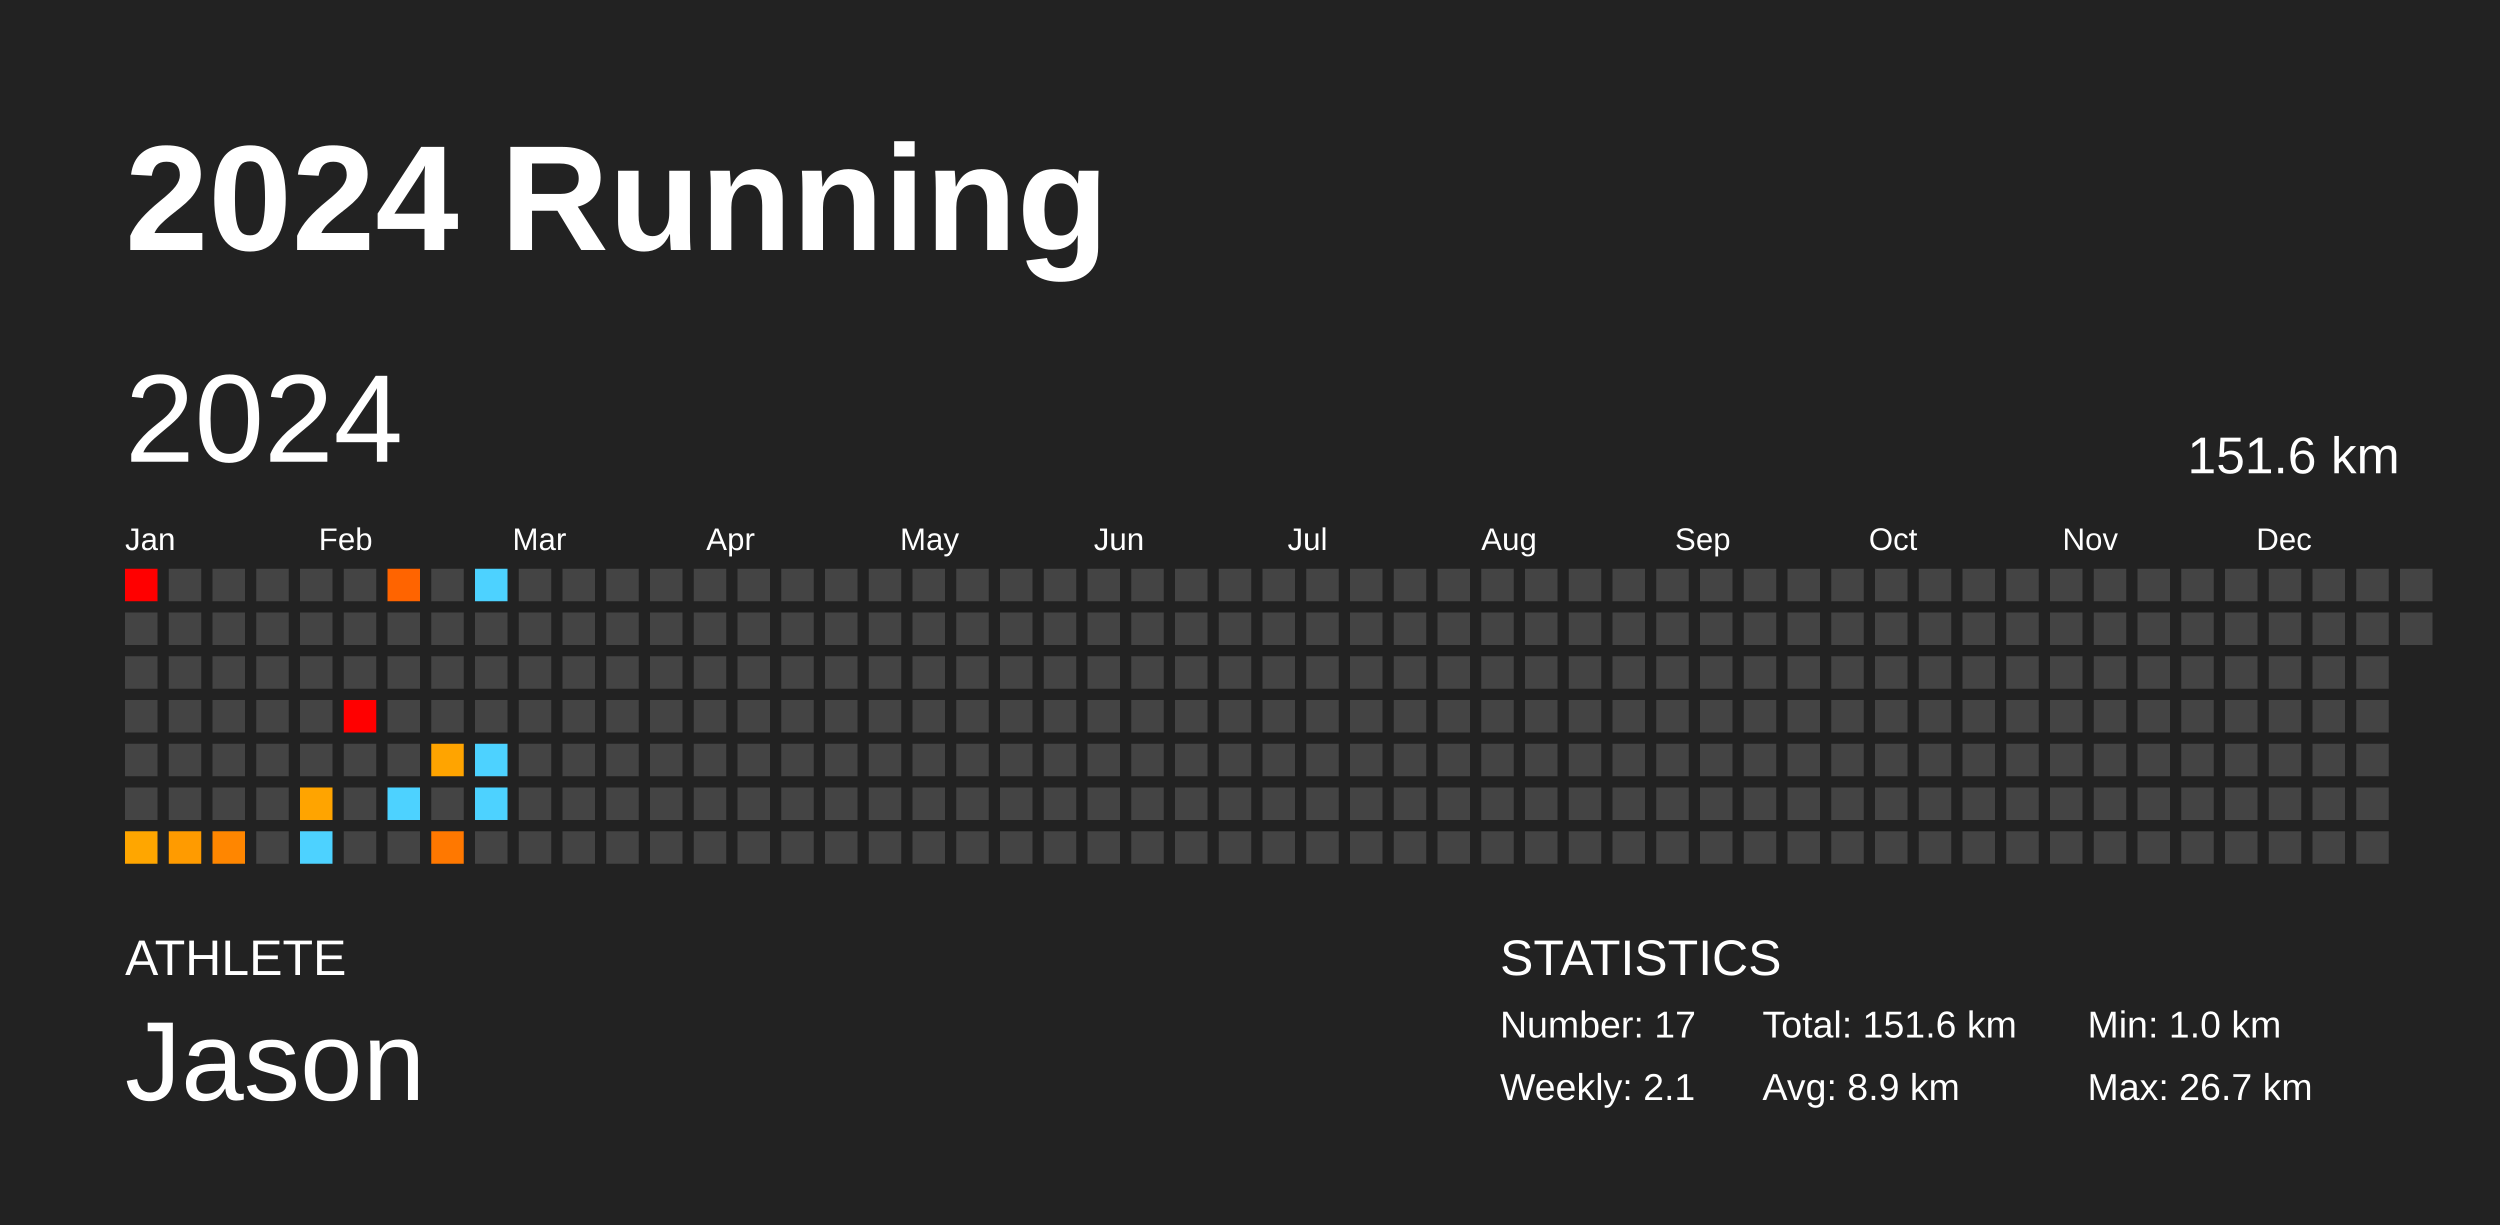
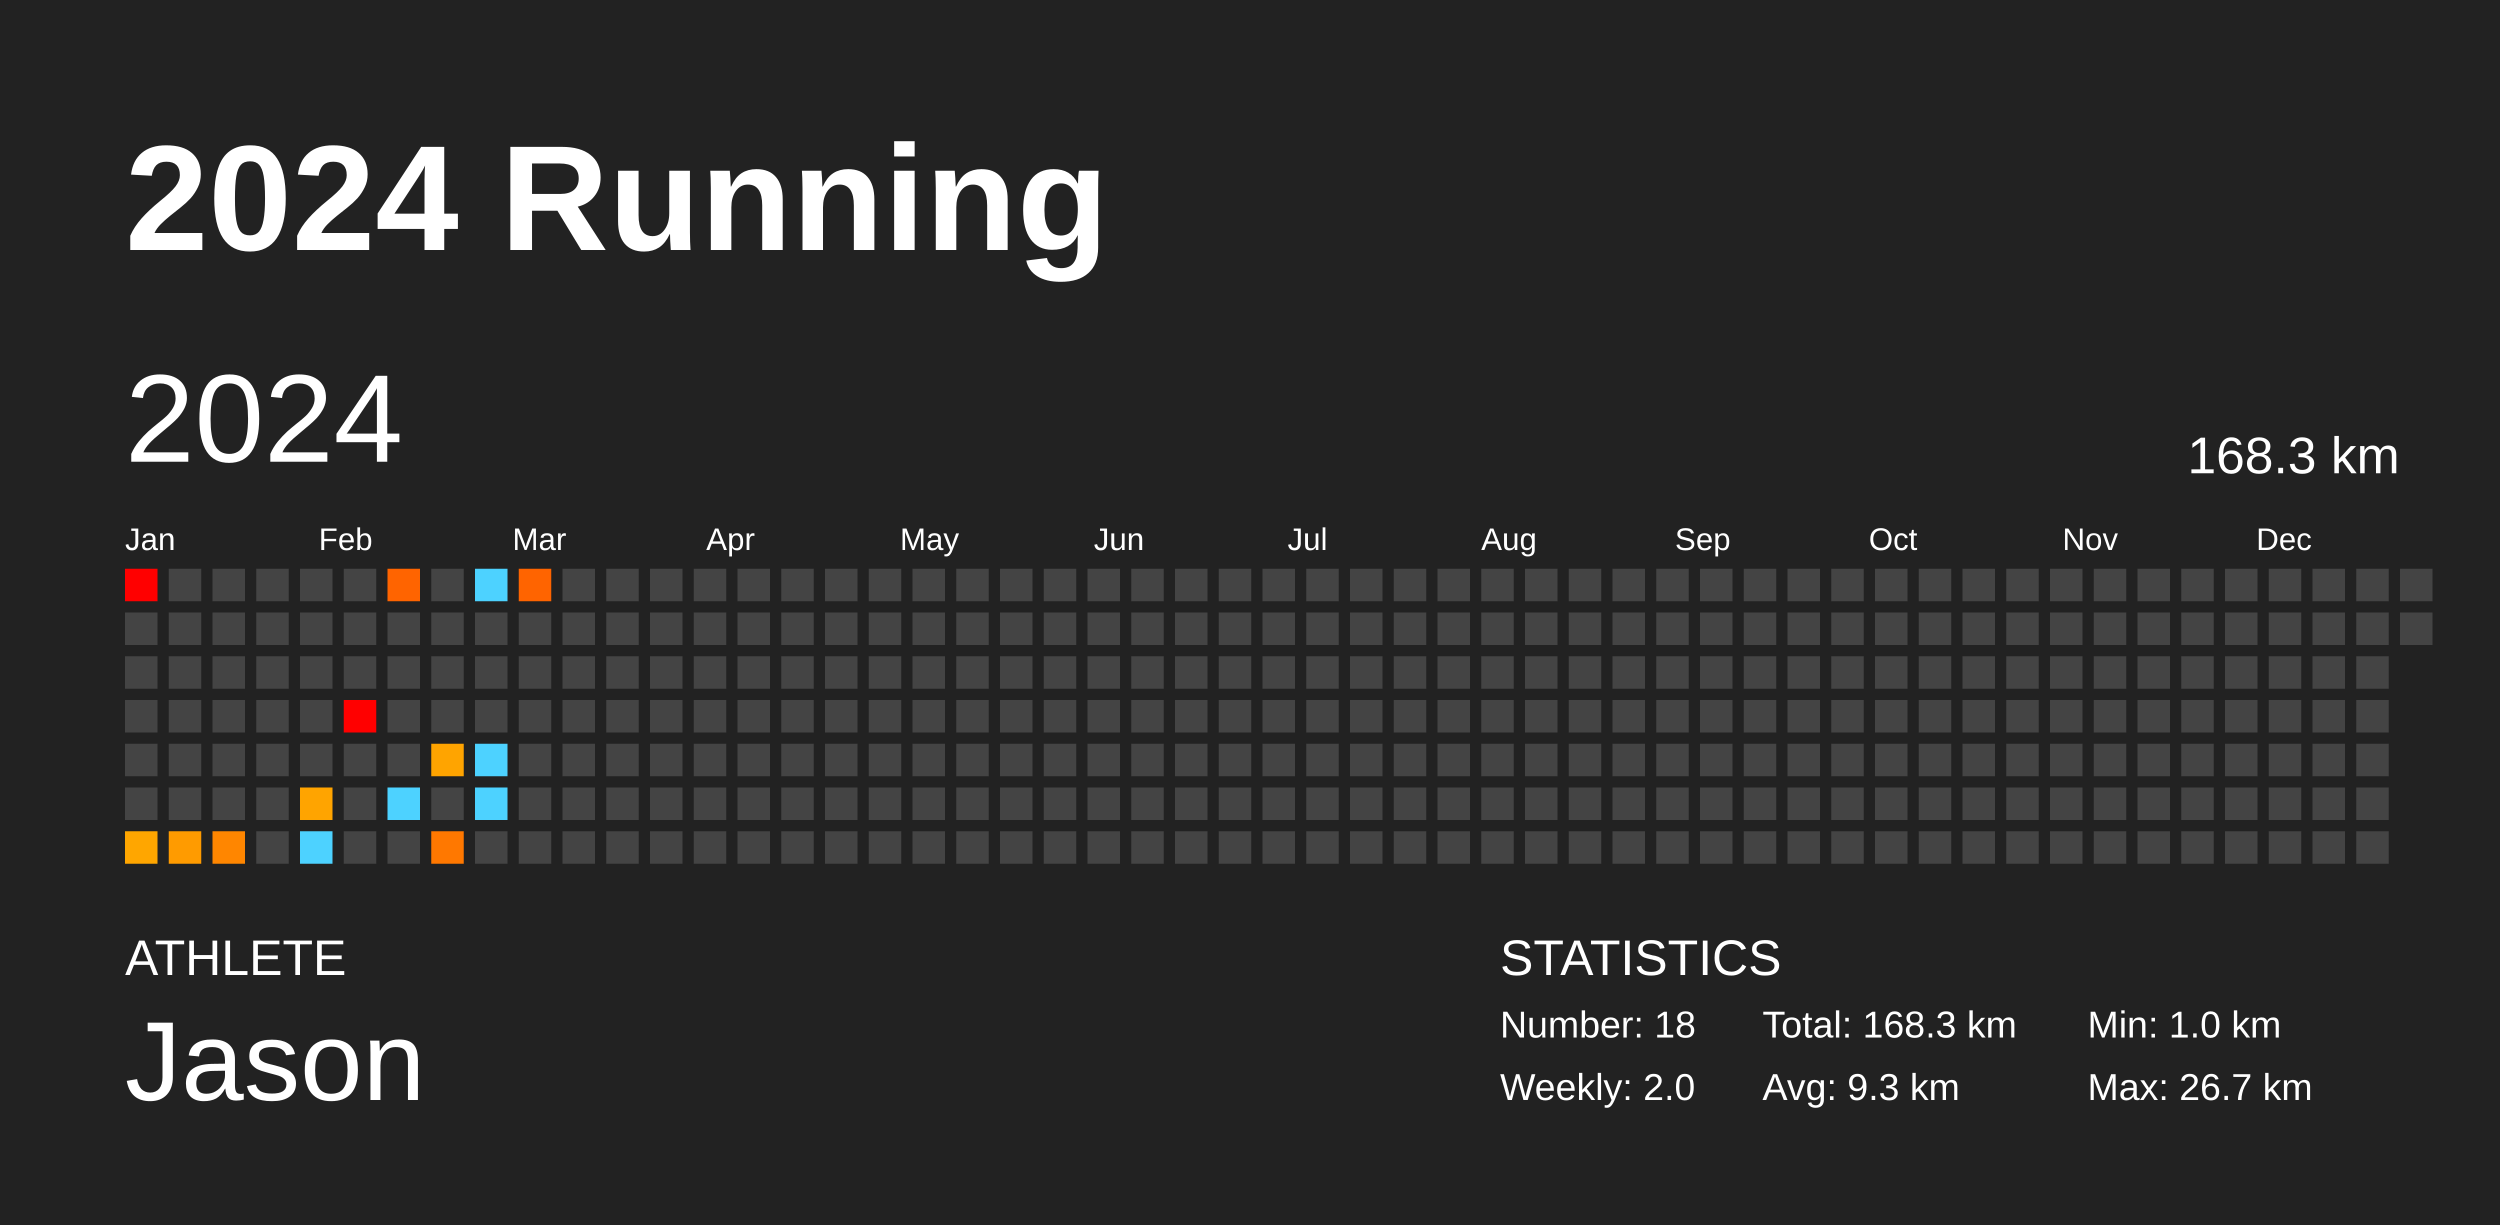
<svg xmlns="http://www.w3.org/2000/svg" baseProfile="full" height="98mm" version="1.1" viewBox="0,0,200,98" width="200mm">
  <defs />
  <rect fill="#222222" height="98" width="200" x="0" y="0" />
  <text fill="#FFFFFF" style="font-size:12px; font-family:Arial; font-weight:bold;" x="10" y="20">2024 Running</text>
  <text fill="#FFFFFF" style="font-size:4px; font-family:Arial" x="10" y="78">ATHLETE</text>
  <text fill="#FFFFFF" style="font-size:9px; font-family:Arial" x="10" y="88">Jason</text>
  <text fill="#FFFFFF" style="font-size:4px; font-family:Arial" x="120" y="78">STATISTICS</text>
-   <text fill="#FFFFFF" style="font-size:3px; font-family:Arial" x="120" y="83">Number: 17</text>
-   <text fill="#FFFFFF" style="font-size:3px; font-family:Arial" x="120" y="88">Weekly: 2.1</text>
-   <text fill="#FFFFFF" style="font-size:3px; font-family:Arial" x="141" y="83">Total: 151.6 km</text>
-   <text fill="#FFFFFF" style="font-size:3px; font-family:Arial" x="141" y="88">Avg: 8.9 km</text>
+   <text fill="#FFFFFF" style="font-size:3px; font-family:Arial" x="120" y="83">Number: 18</text>
+   <text fill="#FFFFFF" style="font-size:3px; font-family:Arial" x="120" y="88">Weekly: 2.0</text>
+   <text fill="#FFFFFF" style="font-size:3px; font-family:Arial" x="141" y="83">Total: 168.3 km</text>
+   <text fill="#FFFFFF" style="font-size:3px; font-family:Arial" x="141" y="88">Avg: 9.3 km</text>
  <text fill="#FFFFFF" style="font-size:3px; font-family:Arial" x="167" y="83">Min: 1.0 km</text>
  <text fill="#FFFFFF" style="font-size:3px; font-family:Arial" x="167" y="88">Max: 26.7 km</text>
  <text dominant-baseline="hanging" fill="#FFFFFF" style="font-size:10.0px; font-family:Arial;" x="10" y="30">2024</text>
-   <text dominant-baseline="hanging" fill="#FFFFFF" style="font-size:4.125px; font-family:Arial;" x="175" y="35">151.6 km</text>
+   <text dominant-baseline="hanging" fill="#FFFFFF" style="font-size:4.125px; font-family:Arial;" x="175" y="35">168.3 km</text>
  <text fill="#FFFFFF" style="font-size:2.5px; font-family:Arial" x="10.0" y="44">Jan</text>
  <text fill="#FFFFFF" style="font-size:2.5px; font-family:Arial" x="25.5" y="44">Feb</text>
  <text fill="#FFFFFF" style="font-size:2.5px; font-family:Arial" x="41.0" y="44">Mar</text>
  <text fill="#FFFFFF" style="font-size:2.5px; font-family:Arial" x="56.5" y="44">Apr</text>
  <text fill="#FFFFFF" style="font-size:2.5px; font-family:Arial" x="72.0" y="44">May</text>
  <text fill="#FFFFFF" style="font-size:2.5px; font-family:Arial" x="87.5" y="44">Jun</text>
  <text fill="#FFFFFF" style="font-size:2.5px; font-family:Arial" x="103.0" y="44">Jul</text>
  <text fill="#FFFFFF" style="font-size:2.5px; font-family:Arial" x="118.5" y="44">Aug</text>
  <text fill="#FFFFFF" style="font-size:2.5px; font-family:Arial" x="134.0" y="44">Sep</text>
  <text fill="#FFFFFF" style="font-size:2.5px; font-family:Arial" x="149.5" y="44">Oct</text>
  <text fill="#FFFFFF" style="font-size:2.5px; font-family:Arial" x="165.0" y="44">Nov</text>
  <text fill="#FFFFFF" style="font-size:2.5px; font-family:Arial" x="180.5" y="44">Dec</text>
  <rect fill="red" height="2.6" width="2.6" x="10.0" y="45.5" />
  <rect fill="#444444" height="2.6" width="2.6" x="10.0" y="49.0" />
  <rect fill="#444444" height="2.6" width="2.6" x="10.0" y="52.5" />
  <rect fill="#444444" height="2.6" width="2.6" x="10.0" y="56.0" />
  <rect fill="#444444" height="2.6" width="2.6" x="10.0" y="59.5" />
  <rect fill="#444444" height="2.6" width="2.6" x="10.0" y="63.0" />
  <rect fill="#ffa600" height="2.6" width="2.6" x="10.0" y="66.5" />
  <rect fill="#444444" height="2.6" width="2.6" x="13.5" y="45.5" />
  <rect fill="#444444" height="2.6" width="2.6" x="13.5" y="49.0" />
  <rect fill="#444444" height="2.6" width="2.6" x="13.5" y="52.5" />
  <rect fill="#444444" height="2.6" width="2.6" x="13.5" y="56.0" />
  <rect fill="#444444" height="2.6" width="2.6" x="13.5" y="59.5" />
  <rect fill="#444444" height="2.6" width="2.6" x="13.5" y="63.0" />
  <rect fill="#ff9b00" height="2.6" width="2.6" x="13.5" y="66.5" />
  <rect fill="#444444" height="2.6" width="2.6" x="17.0" y="45.5" />
  <rect fill="#444444" height="2.6" width="2.6" x="17.0" y="49.0" />
  <rect fill="#444444" height="2.6" width="2.6" x="17.0" y="52.5" />
  <rect fill="#444444" height="2.6" width="2.6" x="17.0" y="56.0" />
  <rect fill="#444444" height="2.6" width="2.6" x="17.0" y="59.5" />
  <rect fill="#444444" height="2.6" width="2.6" x="17.0" y="63.0" />
  <rect fill="#ff8600" height="2.6" width="2.6" x="17.0" y="66.5" />
  <rect fill="#444444" height="2.6" width="2.6" x="20.5" y="45.5" />
  <rect fill="#444444" height="2.6" width="2.6" x="20.5" y="49.0" />
  <rect fill="#444444" height="2.6" width="2.6" x="20.5" y="52.5" />
  <rect fill="#444444" height="2.6" width="2.6" x="20.5" y="56.0" />
  <rect fill="#444444" height="2.6" width="2.6" x="20.5" y="59.5" />
  <rect fill="#444444" height="2.6" width="2.6" x="20.5" y="63.0" />
  <rect fill="#444444" height="2.6" width="2.6" x="20.5" y="66.5" />
  <rect fill="#444444" height="2.6" width="2.6" x="24.0" y="45.5" />
  <rect fill="#444444" height="2.6" width="2.6" x="24.0" y="49.0" />
  <rect fill="#444444" height="2.6" width="2.6" x="24.0" y="52.5" />
  <rect fill="#444444" height="2.6" width="2.6" x="24.0" y="56.0" />
  <rect fill="#444444" height="2.6" width="2.6" x="24.0" y="59.5" />
  <rect fill="#ffa400" height="2.6" width="2.6" x="24.0" y="63.0" />
  <rect fill="#4dd2ff" height="2.6" width="2.6" x="24.0" y="66.5" />
  <rect fill="#444444" height="2.6" width="2.6" x="27.5" y="45.5" />
  <rect fill="#444444" height="2.6" width="2.6" x="27.5" y="49.0" />
  <rect fill="#444444" height="2.6" width="2.6" x="27.5" y="52.5" />
  <rect fill="red" height="2.6" width="2.6" x="27.5" y="56.0" />
  <rect fill="#444444" height="2.6" width="2.6" x="27.5" y="59.5" />
  <rect fill="#444444" height="2.6" width="2.6" x="27.5" y="63.0" />
  <rect fill="#444444" height="2.6" width="2.6" x="27.5" y="66.5" />
  <rect fill="#ff6400" height="2.6" width="2.6" x="31.0" y="45.5" />
  <rect fill="#444444" height="2.6" width="2.6" x="31.0" y="49.0" />
  <rect fill="#444444" height="2.6" width="2.6" x="31.0" y="52.5" />
  <rect fill="#444444" height="2.6" width="2.6" x="31.0" y="56.0" />
  <rect fill="#444444" height="2.6" width="2.6" x="31.0" y="59.5" />
  <rect fill="#4dd2ff" height="2.6" width="2.6" x="31.0" y="63.0" />
  <rect fill="#444444" height="2.6" width="2.6" x="31.0" y="66.5" />
  <rect fill="#444444" height="2.6" width="2.6" x="34.5" y="45.5" />
  <rect fill="#444444" height="2.6" width="2.6" x="34.5" y="49.0" />
  <rect fill="#444444" height="2.6" width="2.6" x="34.5" y="52.5" />
  <rect fill="#444444" height="2.6" width="2.6" x="34.5" y="56.0" />
  <rect fill="#ffa400" height="2.6" width="2.6" x="34.5" y="59.5" />
  <rect fill="#444444" height="2.6" width="2.6" x="34.5" y="63.0" />
  <rect fill="#ff7800" height="2.6" width="2.6" x="34.5" y="66.5" />
  <rect fill="#4dd2ff" height="2.6" width="2.6" x="38.0" y="45.5" />
  <rect fill="#444444" height="2.6" width="2.6" x="38.0" y="49.0" />
  <rect fill="#444444" height="2.6" width="2.6" x="38.0" y="52.5" />
  <rect fill="#444444" height="2.6" width="2.6" x="38.0" y="56.0" />
  <rect fill="#4dd2ff" height="2.6" width="2.6" x="38.0" y="59.5" />
  <rect fill="#4dd2ff" height="2.6" width="2.6" x="38.0" y="63.0" />
  <rect fill="#444444" height="2.6" width="2.6" x="38.0" y="66.5" />
-   <rect fill="#444444" height="2.6" width="2.6" x="41.5" y="45.5" />
+   <rect fill="#ff6400" height="2.6" width="2.6" x="41.5" y="45.5" />
  <rect fill="#444444" height="2.6" width="2.6" x="41.5" y="49.0" />
  <rect fill="#444444" height="2.6" width="2.6" x="41.5" y="52.5" />
  <rect fill="#444444" height="2.6" width="2.6" x="41.5" y="56.0" />
  <rect fill="#444444" height="2.6" width="2.6" x="41.5" y="59.5" />
  <rect fill="#444444" height="2.6" width="2.6" x="41.5" y="63.0" />
  <rect fill="#444444" height="2.6" width="2.6" x="41.5" y="66.5" />
  <rect fill="#444444" height="2.6" width="2.6" x="45.0" y="45.5" />
  <rect fill="#444444" height="2.6" width="2.6" x="45.0" y="49.0" />
  <rect fill="#444444" height="2.6" width="2.6" x="45.0" y="52.5" />
  <rect fill="#444444" height="2.6" width="2.6" x="45.0" y="56.0" />
  <rect fill="#444444" height="2.6" width="2.6" x="45.0" y="59.5" />
  <rect fill="#444444" height="2.6" width="2.6" x="45.0" y="63.0" />
  <rect fill="#444444" height="2.6" width="2.6" x="45.0" y="66.5" />
  <rect fill="#444444" height="2.6" width="2.6" x="48.5" y="45.5" />
  <rect fill="#444444" height="2.6" width="2.6" x="48.5" y="49.0" />
  <rect fill="#444444" height="2.6" width="2.6" x="48.5" y="52.5" />
  <rect fill="#444444" height="2.6" width="2.6" x="48.5" y="56.0" />
  <rect fill="#444444" height="2.6" width="2.6" x="48.5" y="59.5" />
  <rect fill="#444444" height="2.6" width="2.6" x="48.5" y="63.0" />
  <rect fill="#444444" height="2.6" width="2.6" x="48.5" y="66.5" />
  <rect fill="#444444" height="2.6" width="2.6" x="52.0" y="45.5" />
  <rect fill="#444444" height="2.6" width="2.6" x="52.0" y="49.0" />
  <rect fill="#444444" height="2.6" width="2.6" x="52.0" y="52.5" />
  <rect fill="#444444" height="2.6" width="2.6" x="52.0" y="56.0" />
  <rect fill="#444444" height="2.6" width="2.6" x="52.0" y="59.5" />
  <rect fill="#444444" height="2.6" width="2.6" x="52.0" y="63.0" />
  <rect fill="#444444" height="2.6" width="2.6" x="52.0" y="66.5" />
  <rect fill="#444444" height="2.6" width="2.6" x="55.5" y="45.5" />
  <rect fill="#444444" height="2.6" width="2.6" x="55.5" y="49.0" />
  <rect fill="#444444" height="2.6" width="2.6" x="55.5" y="52.5" />
  <rect fill="#444444" height="2.6" width="2.6" x="55.5" y="56.0" />
  <rect fill="#444444" height="2.6" width="2.6" x="55.5" y="59.5" />
  <rect fill="#444444" height="2.6" width="2.6" x="55.5" y="63.0" />
  <rect fill="#444444" height="2.6" width="2.6" x="55.5" y="66.5" />
  <rect fill="#444444" height="2.6" width="2.6" x="59.0" y="45.5" />
  <rect fill="#444444" height="2.6" width="2.6" x="59.0" y="49.0" />
  <rect fill="#444444" height="2.6" width="2.6" x="59.0" y="52.5" />
  <rect fill="#444444" height="2.6" width="2.6" x="59.0" y="56.0" />
  <rect fill="#444444" height="2.6" width="2.6" x="59.0" y="59.5" />
  <rect fill="#444444" height="2.6" width="2.6" x="59.0" y="63.0" />
  <rect fill="#444444" height="2.6" width="2.6" x="59.0" y="66.5" />
  <rect fill="#444444" height="2.6" width="2.6" x="62.5" y="45.5" />
  <rect fill="#444444" height="2.6" width="2.6" x="62.5" y="49.0" />
  <rect fill="#444444" height="2.6" width="2.6" x="62.5" y="52.5" />
  <rect fill="#444444" height="2.6" width="2.6" x="62.5" y="56.0" />
  <rect fill="#444444" height="2.6" width="2.6" x="62.5" y="59.5" />
  <rect fill="#444444" height="2.6" width="2.6" x="62.5" y="63.0" />
  <rect fill="#444444" height="2.6" width="2.6" x="62.5" y="66.5" />
  <rect fill="#444444" height="2.6" width="2.6" x="66.0" y="45.5" />
  <rect fill="#444444" height="2.6" width="2.6" x="66.0" y="49.0" />
  <rect fill="#444444" height="2.6" width="2.6" x="66.0" y="52.5" />
  <rect fill="#444444" height="2.6" width="2.6" x="66.0" y="56.0" />
  <rect fill="#444444" height="2.6" width="2.6" x="66.0" y="59.5" />
  <rect fill="#444444" height="2.6" width="2.6" x="66.0" y="63.0" />
  <rect fill="#444444" height="2.6" width="2.6" x="66.0" y="66.5" />
  <rect fill="#444444" height="2.6" width="2.6" x="69.5" y="45.5" />
  <rect fill="#444444" height="2.6" width="2.6" x="69.5" y="49.0" />
  <rect fill="#444444" height="2.6" width="2.6" x="69.5" y="52.5" />
  <rect fill="#444444" height="2.6" width="2.6" x="69.5" y="56.0" />
  <rect fill="#444444" height="2.6" width="2.6" x="69.5" y="59.5" />
  <rect fill="#444444" height="2.6" width="2.6" x="69.5" y="63.0" />
  <rect fill="#444444" height="2.6" width="2.6" x="69.5" y="66.5" />
  <rect fill="#444444" height="2.6" width="2.6" x="73.0" y="45.5" />
  <rect fill="#444444" height="2.6" width="2.6" x="73.0" y="49.0" />
  <rect fill="#444444" height="2.6" width="2.6" x="73.0" y="52.5" />
  <rect fill="#444444" height="2.6" width="2.6" x="73.0" y="56.0" />
  <rect fill="#444444" height="2.6" width="2.6" x="73.0" y="59.5" />
  <rect fill="#444444" height="2.6" width="2.6" x="73.0" y="63.0" />
  <rect fill="#444444" height="2.6" width="2.6" x="73.0" y="66.5" />
  <rect fill="#444444" height="2.6" width="2.6" x="76.5" y="45.5" />
  <rect fill="#444444" height="2.6" width="2.6" x="76.5" y="49.0" />
  <rect fill="#444444" height="2.6" width="2.6" x="76.5" y="52.5" />
  <rect fill="#444444" height="2.6" width="2.6" x="76.5" y="56.0" />
  <rect fill="#444444" height="2.6" width="2.6" x="76.5" y="59.5" />
  <rect fill="#444444" height="2.6" width="2.6" x="76.5" y="63.0" />
  <rect fill="#444444" height="2.6" width="2.6" x="76.5" y="66.5" />
  <rect fill="#444444" height="2.6" width="2.6" x="80.0" y="45.5" />
  <rect fill="#444444" height="2.6" width="2.6" x="80.0" y="49.0" />
  <rect fill="#444444" height="2.6" width="2.6" x="80.0" y="52.5" />
  <rect fill="#444444" height="2.6" width="2.6" x="80.0" y="56.0" />
  <rect fill="#444444" height="2.6" width="2.6" x="80.0" y="59.5" />
  <rect fill="#444444" height="2.6" width="2.6" x="80.0" y="63.0" />
  <rect fill="#444444" height="2.6" width="2.6" x="80.0" y="66.5" />
  <rect fill="#444444" height="2.6" width="2.6" x="83.5" y="45.5" />
  <rect fill="#444444" height="2.6" width="2.6" x="83.5" y="49.0" />
  <rect fill="#444444" height="2.6" width="2.6" x="83.5" y="52.5" />
  <rect fill="#444444" height="2.6" width="2.6" x="83.5" y="56.0" />
  <rect fill="#444444" height="2.6" width="2.6" x="83.5" y="59.5" />
  <rect fill="#444444" height="2.6" width="2.6" x="83.5" y="63.0" />
  <rect fill="#444444" height="2.6" width="2.6" x="83.5" y="66.5" />
  <rect fill="#444444" height="2.6" width="2.6" x="87.0" y="45.5" />
  <rect fill="#444444" height="2.6" width="2.6" x="87.0" y="49.0" />
  <rect fill="#444444" height="2.6" width="2.6" x="87.0" y="52.5" />
  <rect fill="#444444" height="2.6" width="2.6" x="87.0" y="56.0" />
  <rect fill="#444444" height="2.6" width="2.6" x="87.0" y="59.5" />
  <rect fill="#444444" height="2.6" width="2.6" x="87.0" y="63.0" />
  <rect fill="#444444" height="2.6" width="2.6" x="87.0" y="66.5" />
  <rect fill="#444444" height="2.6" width="2.6" x="90.5" y="45.5" />
  <rect fill="#444444" height="2.6" width="2.6" x="90.5" y="49.0" />
  <rect fill="#444444" height="2.6" width="2.6" x="90.5" y="52.5" />
  <rect fill="#444444" height="2.6" width="2.6" x="90.5" y="56.0" />
  <rect fill="#444444" height="2.6" width="2.6" x="90.5" y="59.5" />
  <rect fill="#444444" height="2.6" width="2.6" x="90.5" y="63.0" />
  <rect fill="#444444" height="2.6" width="2.6" x="90.5" y="66.5" />
  <rect fill="#444444" height="2.6" width="2.6" x="94.0" y="45.5" />
  <rect fill="#444444" height="2.6" width="2.6" x="94.0" y="49.0" />
  <rect fill="#444444" height="2.6" width="2.6" x="94.0" y="52.5" />
  <rect fill="#444444" height="2.6" width="2.6" x="94.0" y="56.0" />
  <rect fill="#444444" height="2.6" width="2.6" x="94.0" y="59.5" />
  <rect fill="#444444" height="2.6" width="2.6" x="94.0" y="63.0" />
  <rect fill="#444444" height="2.6" width="2.6" x="94.0" y="66.5" />
  <rect fill="#444444" height="2.6" width="2.6" x="97.5" y="45.5" />
  <rect fill="#444444" height="2.6" width="2.6" x="97.5" y="49.0" />
  <rect fill="#444444" height="2.6" width="2.6" x="97.5" y="52.5" />
  <rect fill="#444444" height="2.6" width="2.6" x="97.5" y="56.0" />
  <rect fill="#444444" height="2.6" width="2.6" x="97.5" y="59.5" />
  <rect fill="#444444" height="2.6" width="2.6" x="97.5" y="63.0" />
  <rect fill="#444444" height="2.6" width="2.6" x="97.5" y="66.5" />
  <rect fill="#444444" height="2.6" width="2.6" x="101.0" y="45.5" />
  <rect fill="#444444" height="2.6" width="2.6" x="101.0" y="49.0" />
  <rect fill="#444444" height="2.6" width="2.6" x="101.0" y="52.5" />
  <rect fill="#444444" height="2.6" width="2.6" x="101.0" y="56.0" />
  <rect fill="#444444" height="2.6" width="2.6" x="101.0" y="59.5" />
  <rect fill="#444444" height="2.6" width="2.6" x="101.0" y="63.0" />
  <rect fill="#444444" height="2.6" width="2.6" x="101.0" y="66.5" />
  <rect fill="#444444" height="2.6" width="2.6" x="104.5" y="45.5" />
  <rect fill="#444444" height="2.6" width="2.6" x="104.5" y="49.0" />
  <rect fill="#444444" height="2.6" width="2.6" x="104.5" y="52.5" />
  <rect fill="#444444" height="2.6" width="2.6" x="104.5" y="56.0" />
  <rect fill="#444444" height="2.6" width="2.6" x="104.5" y="59.5" />
  <rect fill="#444444" height="2.6" width="2.6" x="104.5" y="63.0" />
  <rect fill="#444444" height="2.6" width="2.6" x="104.5" y="66.5" />
  <rect fill="#444444" height="2.6" width="2.6" x="108.0" y="45.5" />
  <rect fill="#444444" height="2.6" width="2.6" x="108.0" y="49.0" />
  <rect fill="#444444" height="2.6" width="2.6" x="108.0" y="52.5" />
  <rect fill="#444444" height="2.6" width="2.6" x="108.0" y="56.0" />
  <rect fill="#444444" height="2.6" width="2.6" x="108.0" y="59.5" />
  <rect fill="#444444" height="2.6" width="2.6" x="108.0" y="63.0" />
  <rect fill="#444444" height="2.6" width="2.6" x="108.0" y="66.5" />
  <rect fill="#444444" height="2.6" width="2.6" x="111.5" y="45.5" />
  <rect fill="#444444" height="2.6" width="2.6" x="111.5" y="49.0" />
  <rect fill="#444444" height="2.6" width="2.6" x="111.5" y="52.5" />
  <rect fill="#444444" height="2.6" width="2.6" x="111.5" y="56.0" />
  <rect fill="#444444" height="2.6" width="2.6" x="111.5" y="59.5" />
  <rect fill="#444444" height="2.6" width="2.6" x="111.5" y="63.0" />
  <rect fill="#444444" height="2.6" width="2.6" x="111.5" y="66.5" />
  <rect fill="#444444" height="2.6" width="2.6" x="115.0" y="45.5" />
  <rect fill="#444444" height="2.6" width="2.6" x="115.0" y="49.0" />
  <rect fill="#444444" height="2.6" width="2.6" x="115.0" y="52.5" />
  <rect fill="#444444" height="2.6" width="2.6" x="115.0" y="56.0" />
  <rect fill="#444444" height="2.6" width="2.6" x="115.0" y="59.5" />
  <rect fill="#444444" height="2.6" width="2.6" x="115.0" y="63.0" />
  <rect fill="#444444" height="2.6" width="2.6" x="115.0" y="66.5" />
  <rect fill="#444444" height="2.6" width="2.6" x="118.5" y="45.5" />
  <rect fill="#444444" height="2.6" width="2.6" x="118.5" y="49.0" />
  <rect fill="#444444" height="2.6" width="2.6" x="118.5" y="52.5" />
  <rect fill="#444444" height="2.6" width="2.6" x="118.5" y="56.0" />
  <rect fill="#444444" height="2.6" width="2.6" x="118.5" y="59.5" />
  <rect fill="#444444" height="2.6" width="2.6" x="118.5" y="63.0" />
  <rect fill="#444444" height="2.6" width="2.6" x="118.5" y="66.5" />
  <rect fill="#444444" height="2.6" width="2.6" x="122.0" y="45.5" />
  <rect fill="#444444" height="2.6" width="2.6" x="122.0" y="49.0" />
  <rect fill="#444444" height="2.6" width="2.6" x="122.0" y="52.5" />
  <rect fill="#444444" height="2.6" width="2.6" x="122.0" y="56.0" />
  <rect fill="#444444" height="2.6" width="2.6" x="122.0" y="59.5" />
  <rect fill="#444444" height="2.6" width="2.6" x="122.0" y="63.0" />
  <rect fill="#444444" height="2.6" width="2.6" x="122.0" y="66.5" />
  <rect fill="#444444" height="2.6" width="2.6" x="125.5" y="45.5" />
  <rect fill="#444444" height="2.6" width="2.6" x="125.5" y="49.0" />
  <rect fill="#444444" height="2.6" width="2.6" x="125.5" y="52.5" />
  <rect fill="#444444" height="2.6" width="2.6" x="125.5" y="56.0" />
  <rect fill="#444444" height="2.6" width="2.6" x="125.5" y="59.5" />
  <rect fill="#444444" height="2.6" width="2.6" x="125.5" y="63.0" />
  <rect fill="#444444" height="2.6" width="2.6" x="125.5" y="66.5" />
  <rect fill="#444444" height="2.6" width="2.6" x="129.0" y="45.5" />
  <rect fill="#444444" height="2.6" width="2.6" x="129.0" y="49.0" />
  <rect fill="#444444" height="2.6" width="2.6" x="129.0" y="52.5" />
  <rect fill="#444444" height="2.6" width="2.6" x="129.0" y="56.0" />
  <rect fill="#444444" height="2.6" width="2.6" x="129.0" y="59.5" />
  <rect fill="#444444" height="2.6" width="2.6" x="129.0" y="63.0" />
  <rect fill="#444444" height="2.6" width="2.6" x="129.0" y="66.5" />
  <rect fill="#444444" height="2.6" width="2.6" x="132.5" y="45.5" />
  <rect fill="#444444" height="2.6" width="2.6" x="132.5" y="49.0" />
  <rect fill="#444444" height="2.6" width="2.6" x="132.5" y="52.5" />
  <rect fill="#444444" height="2.6" width="2.6" x="132.5" y="56.0" />
  <rect fill="#444444" height="2.6" width="2.6" x="132.5" y="59.5" />
  <rect fill="#444444" height="2.6" width="2.6" x="132.5" y="63.0" />
  <rect fill="#444444" height="2.6" width="2.6" x="132.5" y="66.5" />
  <rect fill="#444444" height="2.6" width="2.6" x="136.0" y="45.5" />
  <rect fill="#444444" height="2.6" width="2.6" x="136.0" y="49.0" />
  <rect fill="#444444" height="2.6" width="2.6" x="136.0" y="52.5" />
  <rect fill="#444444" height="2.6" width="2.6" x="136.0" y="56.0" />
  <rect fill="#444444" height="2.6" width="2.6" x="136.0" y="59.5" />
  <rect fill="#444444" height="2.6" width="2.6" x="136.0" y="63.0" />
  <rect fill="#444444" height="2.6" width="2.6" x="136.0" y="66.5" />
  <rect fill="#444444" height="2.6" width="2.6" x="139.5" y="45.5" />
  <rect fill="#444444" height="2.6" width="2.6" x="139.5" y="49.0" />
  <rect fill="#444444" height="2.6" width="2.6" x="139.5" y="52.5" />
  <rect fill="#444444" height="2.6" width="2.6" x="139.5" y="56.0" />
  <rect fill="#444444" height="2.6" width="2.6" x="139.5" y="59.5" />
  <rect fill="#444444" height="2.6" width="2.6" x="139.5" y="63.0" />
  <rect fill="#444444" height="2.6" width="2.6" x="139.5" y="66.5" />
  <rect fill="#444444" height="2.6" width="2.6" x="143.0" y="45.5" />
  <rect fill="#444444" height="2.6" width="2.6" x="143.0" y="49.0" />
  <rect fill="#444444" height="2.6" width="2.6" x="143.0" y="52.5" />
  <rect fill="#444444" height="2.6" width="2.6" x="143.0" y="56.0" />
  <rect fill="#444444" height="2.6" width="2.6" x="143.0" y="59.5" />
  <rect fill="#444444" height="2.6" width="2.6" x="143.0" y="63.0" />
  <rect fill="#444444" height="2.6" width="2.6" x="143.0" y="66.5" />
  <rect fill="#444444" height="2.6" width="2.6" x="146.5" y="45.5" />
  <rect fill="#444444" height="2.6" width="2.6" x="146.5" y="49.0" />
  <rect fill="#444444" height="2.6" width="2.6" x="146.5" y="52.5" />
  <rect fill="#444444" height="2.6" width="2.6" x="146.5" y="56.0" />
  <rect fill="#444444" height="2.6" width="2.6" x="146.5" y="59.5" />
  <rect fill="#444444" height="2.6" width="2.6" x="146.5" y="63.0" />
  <rect fill="#444444" height="2.6" width="2.6" x="146.5" y="66.5" />
  <rect fill="#444444" height="2.6" width="2.6" x="150.0" y="45.5" />
  <rect fill="#444444" height="2.6" width="2.6" x="150.0" y="49.0" />
  <rect fill="#444444" height="2.6" width="2.6" x="150.0" y="52.5" />
  <rect fill="#444444" height="2.6" width="2.6" x="150.0" y="56.0" />
  <rect fill="#444444" height="2.6" width="2.6" x="150.0" y="59.5" />
  <rect fill="#444444" height="2.6" width="2.6" x="150.0" y="63.0" />
  <rect fill="#444444" height="2.6" width="2.6" x="150.0" y="66.5" />
  <rect fill="#444444" height="2.6" width="2.6" x="153.5" y="45.5" />
  <rect fill="#444444" height="2.6" width="2.6" x="153.5" y="49.0" />
  <rect fill="#444444" height="2.6" width="2.6" x="153.5" y="52.5" />
  <rect fill="#444444" height="2.6" width="2.6" x="153.5" y="56.0" />
  <rect fill="#444444" height="2.6" width="2.6" x="153.5" y="59.5" />
  <rect fill="#444444" height="2.6" width="2.6" x="153.5" y="63.0" />
  <rect fill="#444444" height="2.6" width="2.6" x="153.5" y="66.5" />
  <rect fill="#444444" height="2.6" width="2.6" x="157.0" y="45.5" />
  <rect fill="#444444" height="2.6" width="2.6" x="157.0" y="49.0" />
  <rect fill="#444444" height="2.6" width="2.6" x="157.0" y="52.5" />
  <rect fill="#444444" height="2.6" width="2.6" x="157.0" y="56.0" />
  <rect fill="#444444" height="2.6" width="2.6" x="157.0" y="59.5" />
  <rect fill="#444444" height="2.6" width="2.6" x="157.0" y="63.0" />
  <rect fill="#444444" height="2.6" width="2.6" x="157.0" y="66.5" />
  <rect fill="#444444" height="2.6" width="2.6" x="160.5" y="45.5" />
  <rect fill="#444444" height="2.6" width="2.6" x="160.5" y="49.0" />
  <rect fill="#444444" height="2.6" width="2.6" x="160.5" y="52.5" />
  <rect fill="#444444" height="2.6" width="2.6" x="160.5" y="56.0" />
  <rect fill="#444444" height="2.6" width="2.6" x="160.5" y="59.5" />
  <rect fill="#444444" height="2.6" width="2.6" x="160.5" y="63.0" />
  <rect fill="#444444" height="2.6" width="2.6" x="160.5" y="66.5" />
  <rect fill="#444444" height="2.6" width="2.6" x="164.0" y="45.5" />
  <rect fill="#444444" height="2.6" width="2.6" x="164.0" y="49.0" />
  <rect fill="#444444" height="2.6" width="2.6" x="164.0" y="52.5" />
  <rect fill="#444444" height="2.6" width="2.6" x="164.0" y="56.0" />
  <rect fill="#444444" height="2.6" width="2.6" x="164.0" y="59.5" />
  <rect fill="#444444" height="2.6" width="2.6" x="164.0" y="63.0" />
  <rect fill="#444444" height="2.6" width="2.6" x="164.0" y="66.5" />
  <rect fill="#444444" height="2.6" width="2.6" x="167.5" y="45.5" />
  <rect fill="#444444" height="2.6" width="2.6" x="167.5" y="49.0" />
  <rect fill="#444444" height="2.6" width="2.6" x="167.5" y="52.5" />
  <rect fill="#444444" height="2.6" width="2.6" x="167.5" y="56.0" />
  <rect fill="#444444" height="2.6" width="2.6" x="167.5" y="59.5" />
  <rect fill="#444444" height="2.6" width="2.6" x="167.5" y="63.0" />
  <rect fill="#444444" height="2.6" width="2.6" x="167.5" y="66.5" />
  <rect fill="#444444" height="2.6" width="2.6" x="171.0" y="45.5" />
  <rect fill="#444444" height="2.6" width="2.6" x="171.0" y="49.0" />
  <rect fill="#444444" height="2.6" width="2.6" x="171.0" y="52.5" />
  <rect fill="#444444" height="2.6" width="2.6" x="171.0" y="56.0" />
  <rect fill="#444444" height="2.6" width="2.6" x="171.0" y="59.5" />
  <rect fill="#444444" height="2.6" width="2.6" x="171.0" y="63.0" />
  <rect fill="#444444" height="2.6" width="2.6" x="171.0" y="66.5" />
  <rect fill="#444444" height="2.6" width="2.6" x="174.5" y="45.5" />
  <rect fill="#444444" height="2.6" width="2.6" x="174.5" y="49.0" />
  <rect fill="#444444" height="2.6" width="2.6" x="174.5" y="52.5" />
  <rect fill="#444444" height="2.6" width="2.6" x="174.5" y="56.0" />
  <rect fill="#444444" height="2.6" width="2.6" x="174.5" y="59.5" />
  <rect fill="#444444" height="2.6" width="2.6" x="174.5" y="63.0" />
  <rect fill="#444444" height="2.6" width="2.6" x="174.5" y="66.5" />
  <rect fill="#444444" height="2.6" width="2.6" x="178.0" y="45.5" />
  <rect fill="#444444" height="2.6" width="2.6" x="178.0" y="49.0" />
  <rect fill="#444444" height="2.6" width="2.6" x="178.0" y="52.5" />
  <rect fill="#444444" height="2.6" width="2.6" x="178.0" y="56.0" />
  <rect fill="#444444" height="2.6" width="2.6" x="178.0" y="59.5" />
  <rect fill="#444444" height="2.6" width="2.6" x="178.0" y="63.0" />
  <rect fill="#444444" height="2.6" width="2.6" x="178.0" y="66.5" />
  <rect fill="#444444" height="2.6" width="2.6" x="181.5" y="45.5" />
  <rect fill="#444444" height="2.6" width="2.6" x="181.5" y="49.0" />
  <rect fill="#444444" height="2.6" width="2.6" x="181.5" y="52.5" />
  <rect fill="#444444" height="2.6" width="2.6" x="181.5" y="56.0" />
  <rect fill="#444444" height="2.6" width="2.6" x="181.5" y="59.5" />
  <rect fill="#444444" height="2.6" width="2.6" x="181.5" y="63.0" />
  <rect fill="#444444" height="2.6" width="2.6" x="181.5" y="66.5" />
  <rect fill="#444444" height="2.6" width="2.6" x="185.0" y="45.5" />
  <rect fill="#444444" height="2.6" width="2.6" x="185.0" y="49.0" />
  <rect fill="#444444" height="2.6" width="2.6" x="185.0" y="52.5" />
  <rect fill="#444444" height="2.6" width="2.6" x="185.0" y="56.0" />
  <rect fill="#444444" height="2.6" width="2.6" x="185.0" y="59.5" />
  <rect fill="#444444" height="2.6" width="2.6" x="185.0" y="63.0" />
  <rect fill="#444444" height="2.6" width="2.6" x="185.0" y="66.5" />
  <rect fill="#444444" height="2.6" width="2.6" x="188.5" y="45.5" />
  <rect fill="#444444" height="2.6" width="2.6" x="188.5" y="49.0" />
  <rect fill="#444444" height="2.6" width="2.6" x="188.5" y="52.5" />
  <rect fill="#444444" height="2.6" width="2.6" x="188.5" y="56.0" />
  <rect fill="#444444" height="2.6" width="2.6" x="188.5" y="59.5" />
  <rect fill="#444444" height="2.6" width="2.6" x="188.5" y="63.0" />
  <rect fill="#444444" height="2.6" width="2.6" x="188.5" y="66.5" />
  <rect fill="#444444" height="2.6" width="2.6" x="192.0" y="45.5" />
  <rect fill="#444444" height="2.6" width="2.6" x="192.0" y="49.0" />
</svg>
